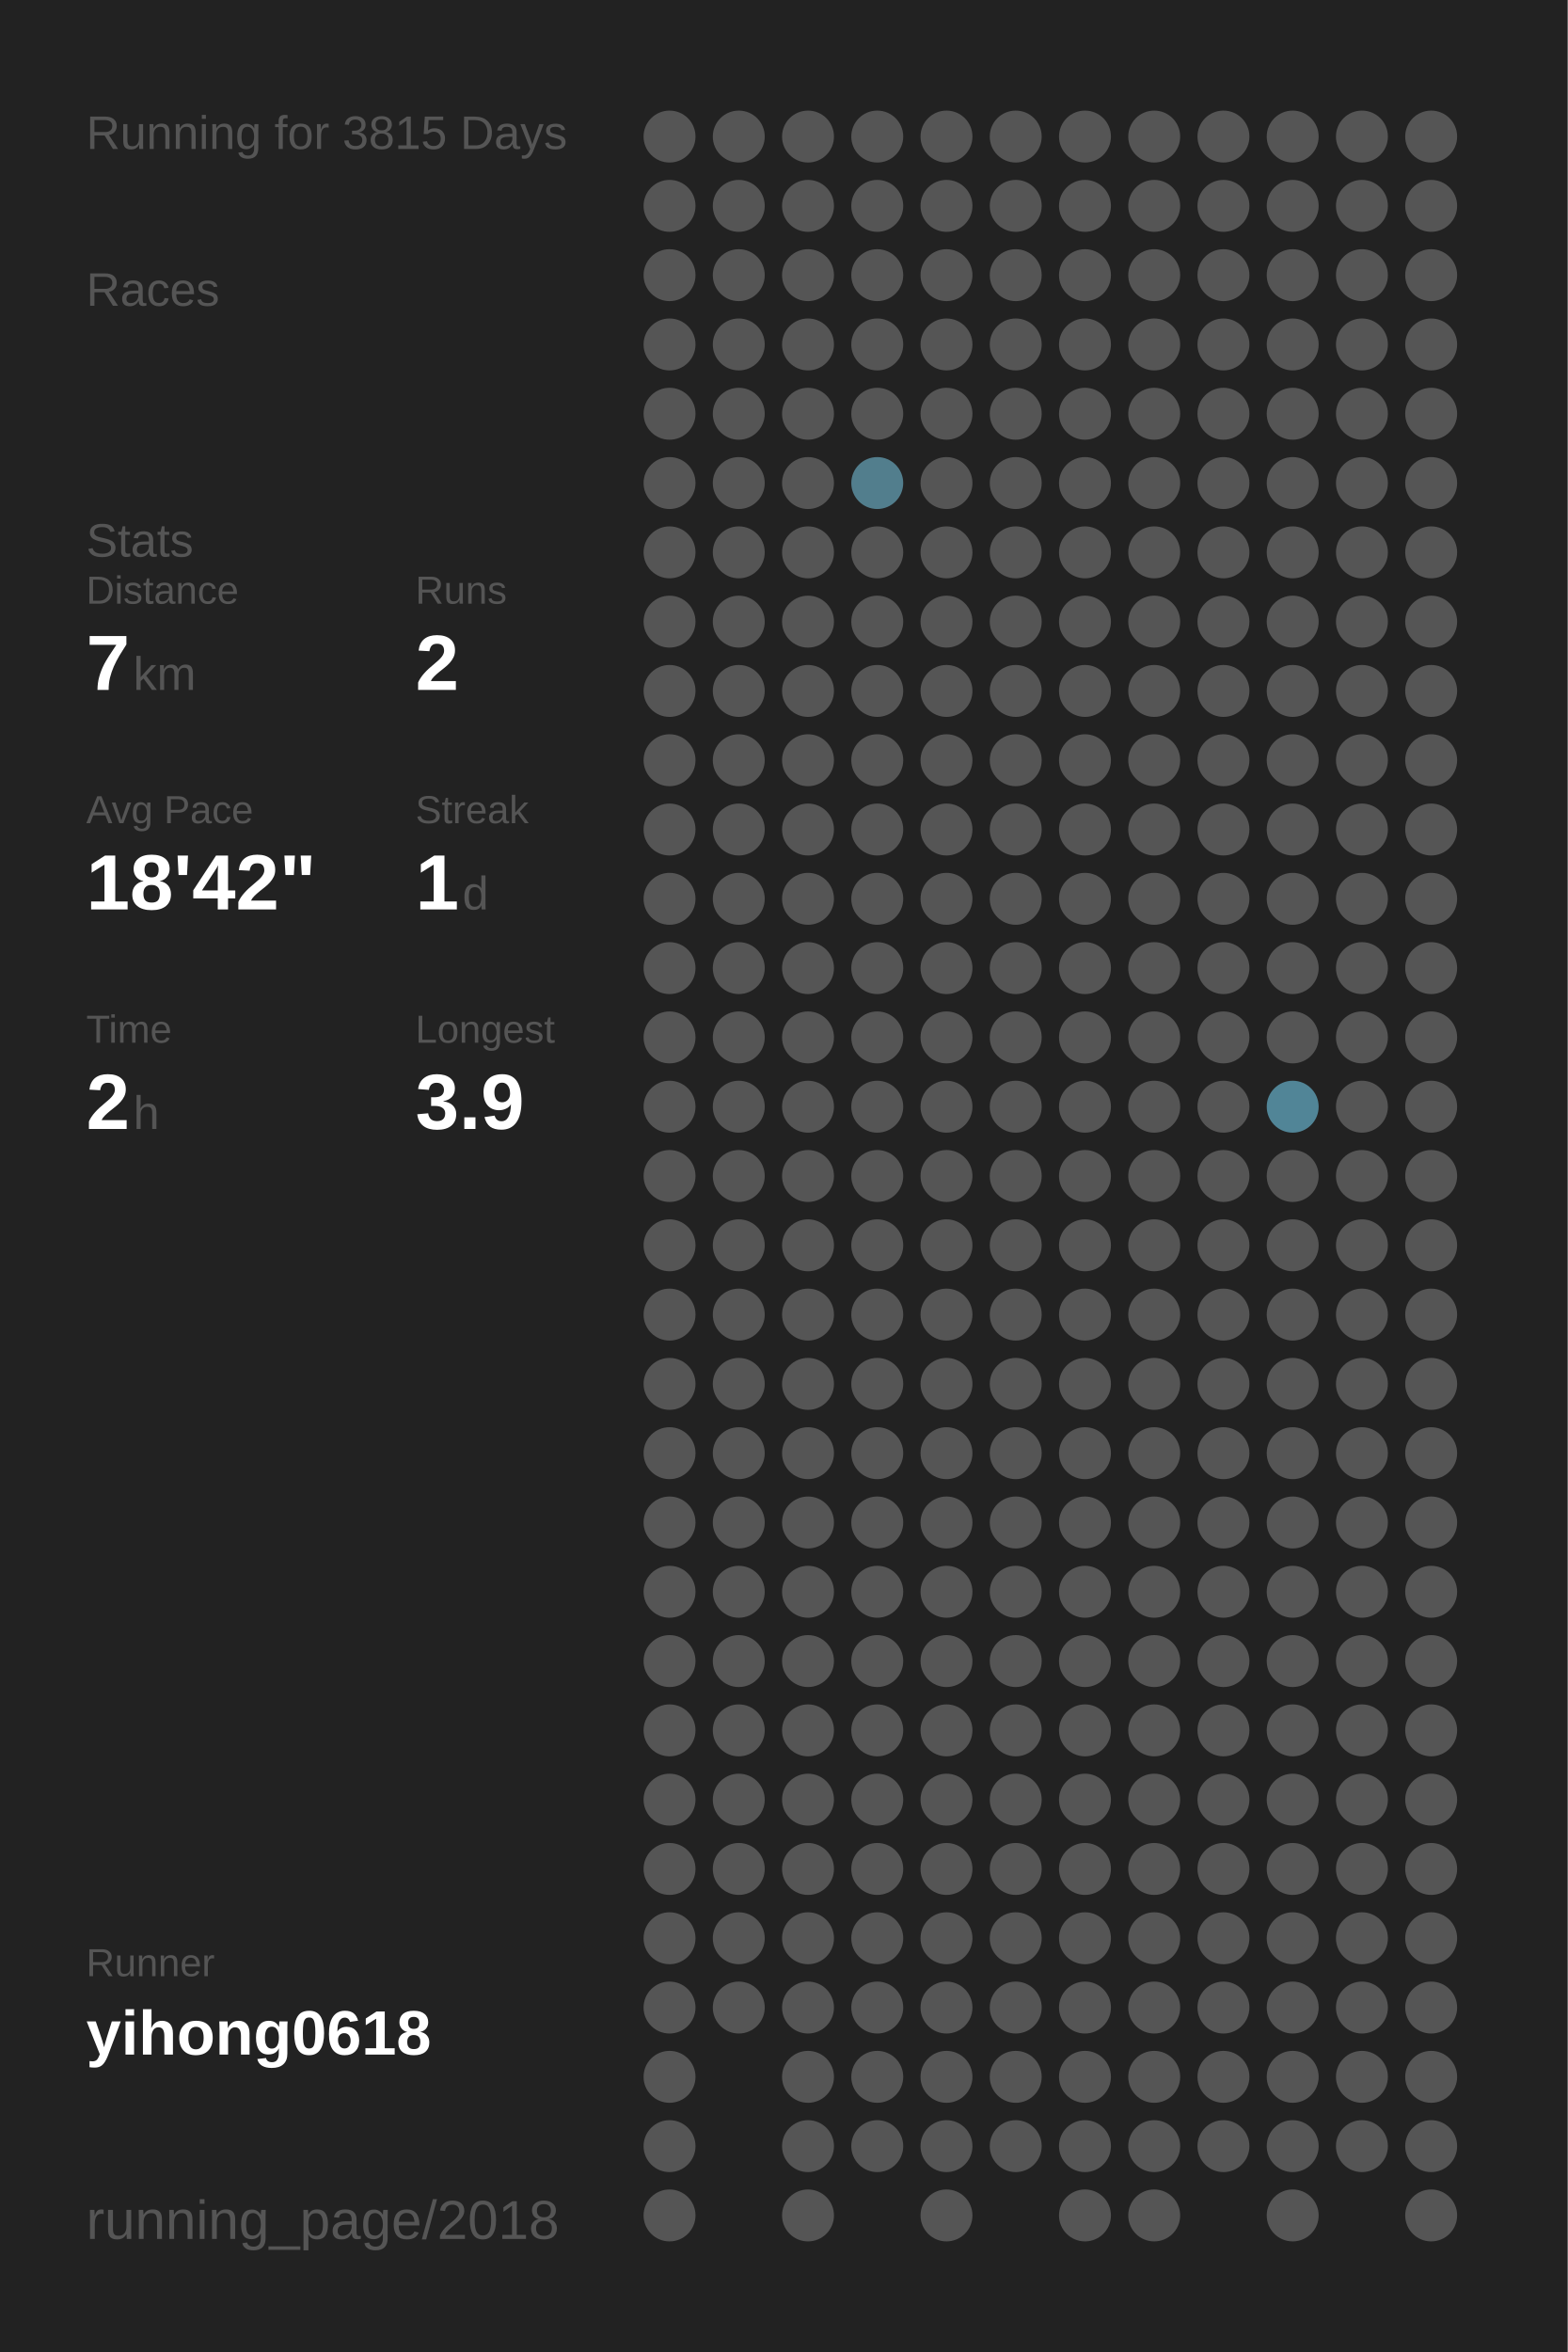
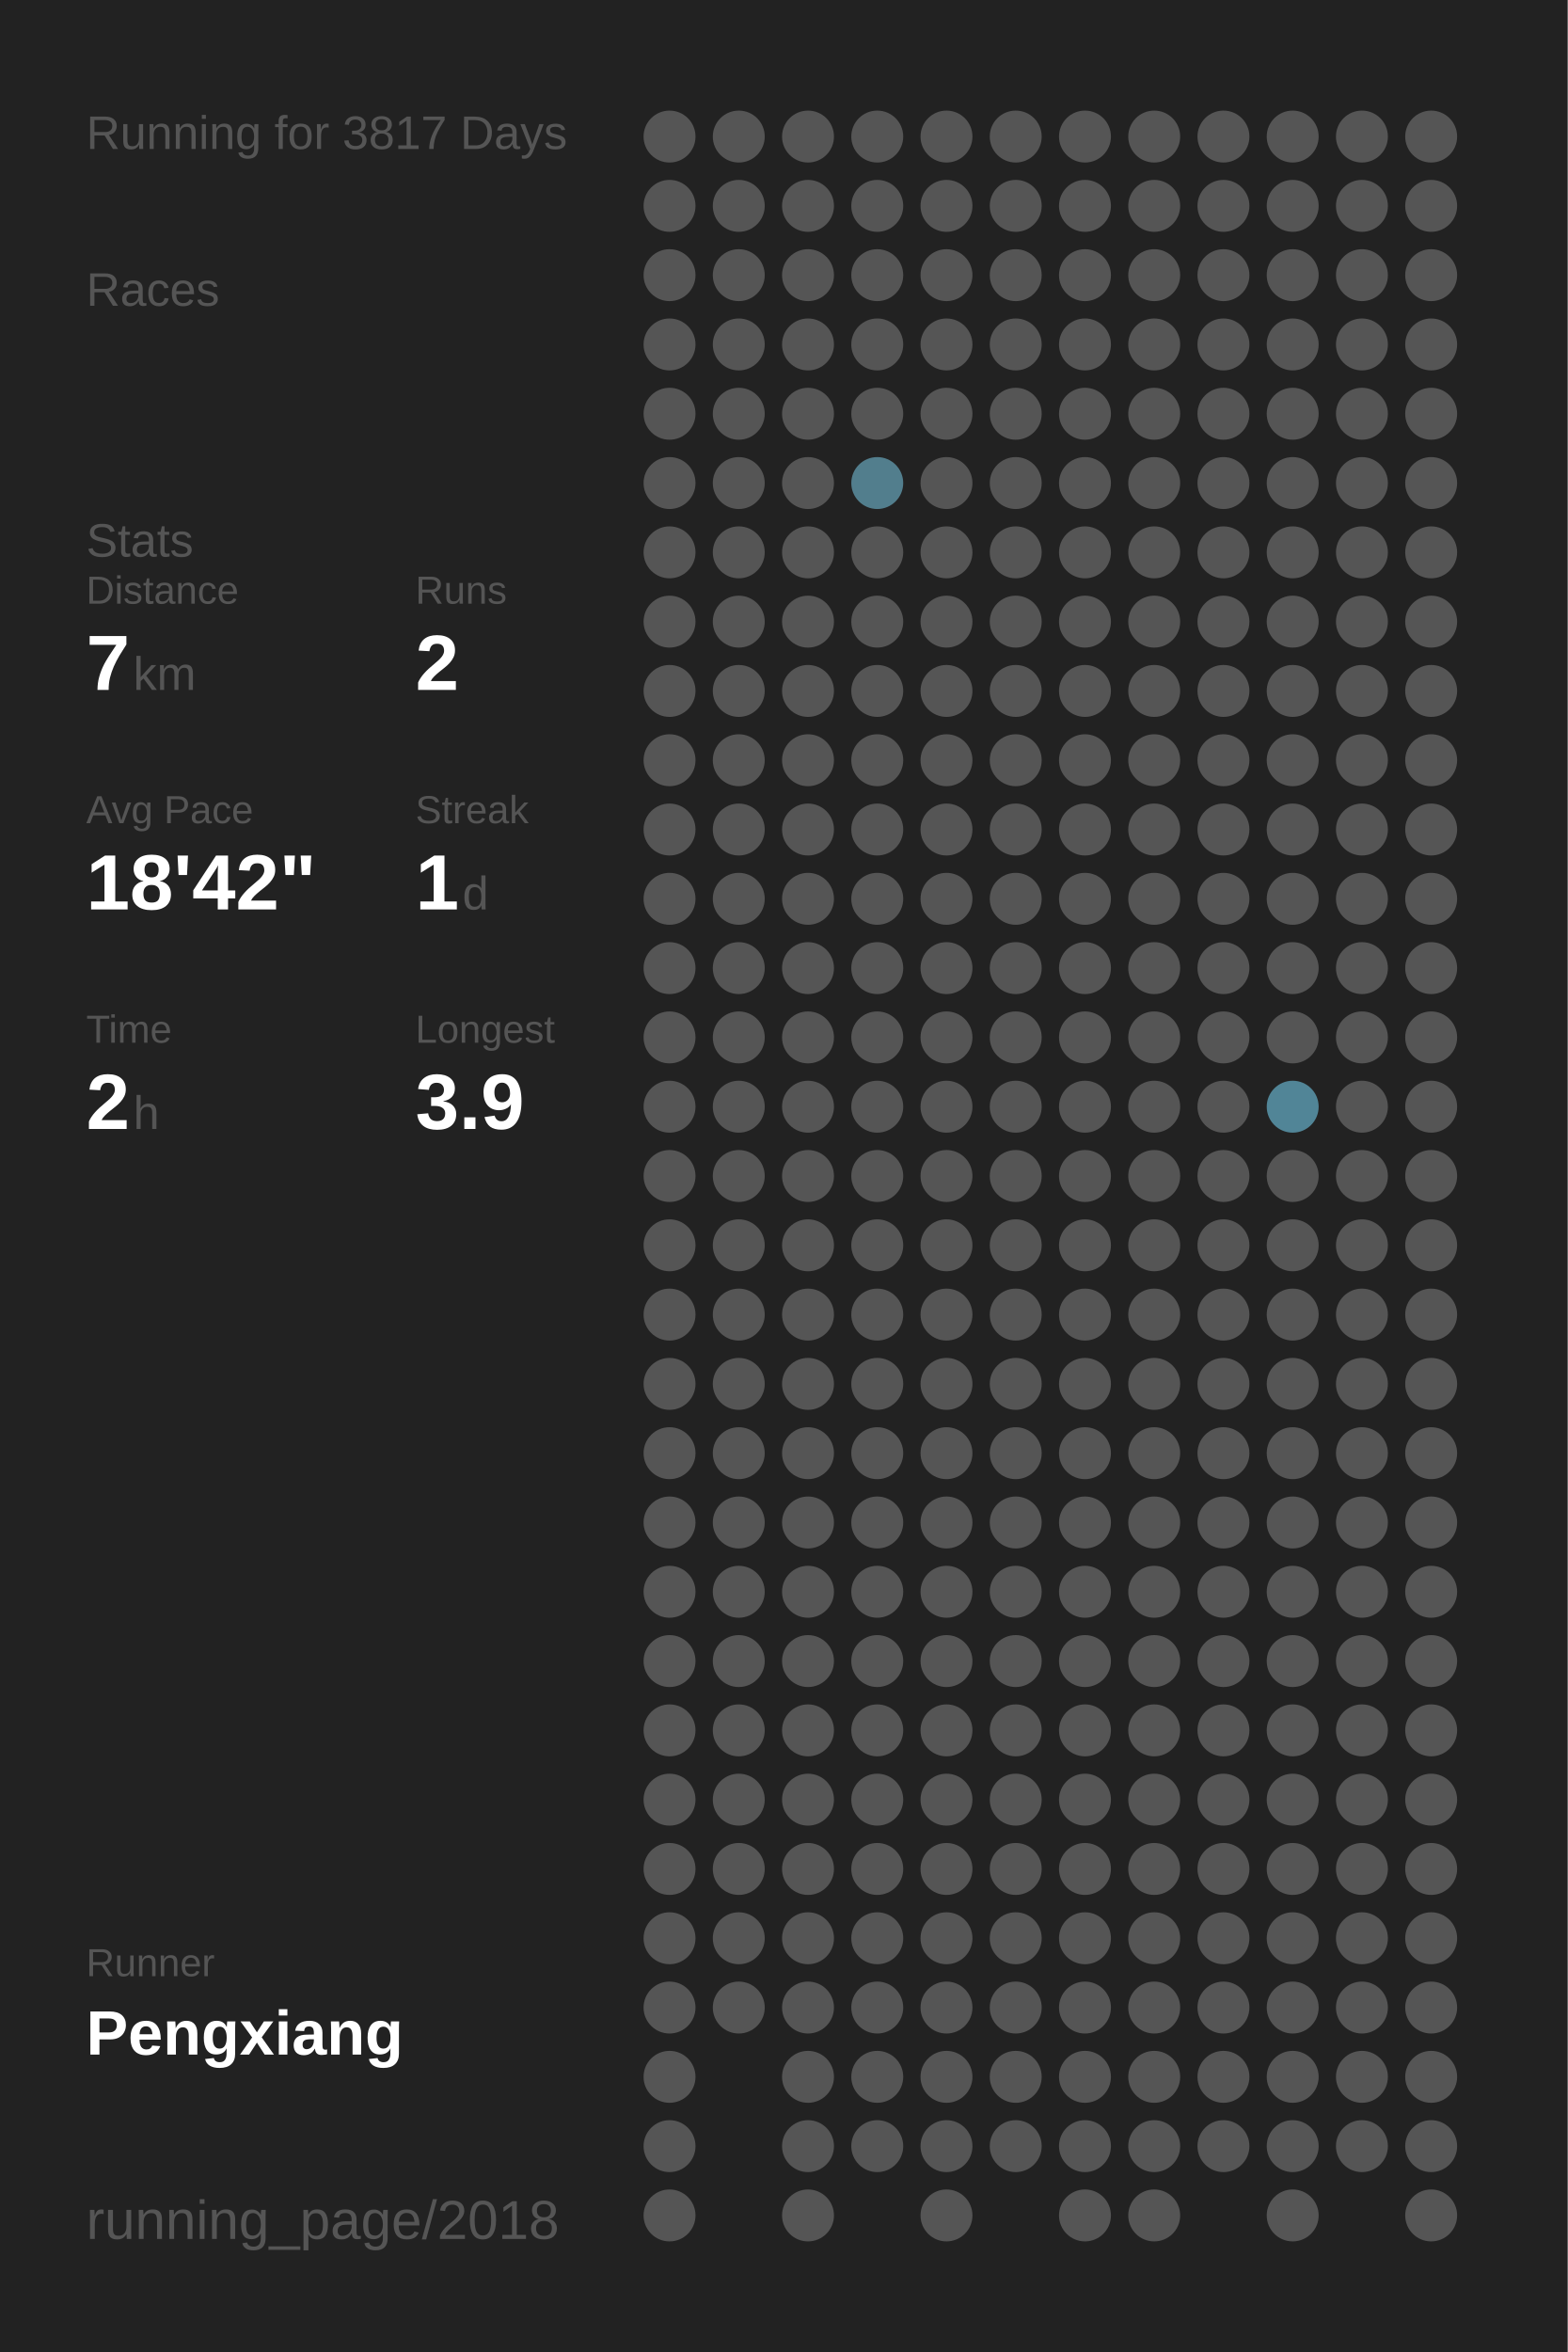
<svg xmlns="http://www.w3.org/2000/svg" baseProfile="full" height="300mm" version="1.1" viewBox="0,0,200,300" width="200mm">
  <defs />
  <rect fill="#222222" height="300" width="200" x="0" y="0" />
-   <text fill="#555555" style="font-size:6px; font-family:Arial;" x="11" y="19">Running for 3815 Days</text>
+   <text fill="#555555" style="font-size:6px; font-family:Arial;" x="11" y="19">Running for 3817 Days</text>
  <text fill="#555555" style="font-size:6px; font-family:Arial;" x="11" y="39">Races</text>
  <text fill="#555555" style="font-size:6px; font-family:Arial;" x="11" y="71">Stats</text>
  <text fill="#555555" style="font-size:5px; font-family:Arial;" x="11" y="77">Distance</text>
  <text fill="#FFFFFF" style="font-size:10px; font-family:Arial; font-weight:bold;" x="11" y="88">7</text>
  <text fill="#555555" style="font-size:6px; font-family:Arial;" x="17" y="88">km</text>
  <text fill="#555555" style="font-size:5px; font-family:Arial;" x="53" y="77">Runs</text>
  <text fill="#FFFFFF" style="font-size:10px; font-family:Arial; font-weight:bold;" x="53" y="88">2</text>
  <text fill="#555555" style="font-size:5px; font-family:Arial;" x="11" y="105">Avg Pace</text>
  <text fill="#FFFFFF" style="font-size:10px; font-family:Arial; font-weight:bold;" x="11" y="116">18'42"</text>
  <text fill="#555555" style="font-size:5px; font-family:Arial;" x="53" y="105">Streak</text>
  <text fill="#FFFFFF" style="font-size:10px; font-family:Arial; font-weight:bold;" x="53" y="116">1</text>
  <text fill="#555555" style="font-size:6px; font-family:Arial;" x="59" y="116">d</text>
  <text fill="#555555" style="font-size:5px; font-family:Arial;" x="11" y="133">Time</text>
  <text fill="#FFFFFF" style="font-size:10px; font-family:Arial; font-weight:bold;" x="11" y="144">2</text>
  <text fill="#555555" style="font-size:6px; font-family:Arial;" x="17" y="144">h</text>
  <text fill="#555555" style="font-size:5px; font-family:Arial;" x="53" y="133">Longest</text>
  <text fill="#FFFFFF" style="font-size:10px; font-family:Arial; font-weight:bold;" x="53" y="144">3.9</text>
  <text fill="#555555" style="font-size:5px; font-family:Arial;" x="11" y="252.065">Runner</text>
-   <text fill="#FFFFFF" style="font-size:8px; font-family:Arial; font-weight:bold;" x="11" y="262.065">yihong0618</text>
+   <text fill="#FFFFFF" style="font-size:8px; font-family:Arial; font-weight:bold;" x="11" y="262.065">Pengxiang</text>
  <text fill="#555555" style="font-size:7px; font-family:Arial;" x="11" y="285.581">running_page/2018</text>
  <circle cx="85.417" cy="17.419" fill="#555555" r="3.312" />
  <circle cx="85.417" cy="26.258" fill="#555555" r="3.312" />
  <circle cx="85.417" cy="35.097" fill="#555555" r="3.312" />
  <circle cx="85.417" cy="43.935" fill="#555555" r="3.312" />
  <circle cx="85.417" cy="52.774" fill="#555555" r="3.312" />
  <circle cx="85.417" cy="61.613" fill="#555555" r="3.312" />
  <circle cx="85.417" cy="70.452" fill="#555555" r="3.312" />
  <circle cx="85.417" cy="79.29" fill="#555555" r="3.312" />
  <circle cx="85.417" cy="88.129" fill="#555555" r="3.312" />
  <circle cx="85.417" cy="96.968" fill="#555555" r="3.312" />
  <circle cx="85.417" cy="105.806" fill="#555555" r="3.312" />
  <circle cx="85.417" cy="114.645" fill="#555555" r="3.312" />
  <circle cx="85.417" cy="123.484" fill="#555555" r="3.312" />
  <circle cx="85.417" cy="132.323" fill="#555555" r="3.312" />
  <circle cx="85.417" cy="141.161" fill="#555555" r="3.312" />
  <circle cx="85.417" cy="150" fill="#555555" r="3.312" />
  <circle cx="85.417" cy="158.839" fill="#555555" r="3.312" />
  <circle cx="85.417" cy="167.677" fill="#555555" r="3.312" />
  <circle cx="85.417" cy="176.516" fill="#555555" r="3.312" />
  <circle cx="85.417" cy="185.355" fill="#555555" r="3.312" />
  <circle cx="85.417" cy="194.194" fill="#555555" r="3.312" />
  <circle cx="85.417" cy="203.032" fill="#555555" r="3.312" />
  <circle cx="85.417" cy="211.871" fill="#555555" r="3.312" />
  <circle cx="85.417" cy="220.71" fill="#555555" r="3.312" />
  <circle cx="85.417" cy="229.548" fill="#555555" r="3.312" />
  <circle cx="85.417" cy="238.387" fill="#555555" r="3.312" />
  <circle cx="85.417" cy="247.226" fill="#555555" r="3.312" />
  <circle cx="85.417" cy="256.065" fill="#555555" r="3.312" />
  <circle cx="85.417" cy="264.903" fill="#555555" r="3.312" />
  <circle cx="85.417" cy="273.742" fill="#555555" r="3.312" />
  <circle cx="85.417" cy="282.581" fill="#555555" r="3.312" />
  <circle cx="94.25" cy="17.419" fill="#555555" r="3.312" />
  <circle cx="94.25" cy="26.258" fill="#555555" r="3.312" />
  <circle cx="94.25" cy="35.097" fill="#555555" r="3.312" />
  <circle cx="94.25" cy="43.935" fill="#555555" r="3.312" />
  <circle cx="94.25" cy="52.774" fill="#555555" r="3.312" />
  <circle cx="94.25" cy="61.613" fill="#555555" r="3.312" />
  <circle cx="94.25" cy="70.452" fill="#555555" r="3.312" />
  <circle cx="94.25" cy="79.29" fill="#555555" r="3.312" />
  <circle cx="94.25" cy="88.129" fill="#555555" r="3.312" />
  <circle cx="94.25" cy="96.968" fill="#555555" r="3.312" />
  <circle cx="94.25" cy="105.806" fill="#555555" r="3.312" />
  <circle cx="94.25" cy="114.645" fill="#555555" r="3.312" />
  <circle cx="94.25" cy="123.484" fill="#555555" r="3.312" />
  <circle cx="94.25" cy="132.323" fill="#555555" r="3.312" />
  <circle cx="94.25" cy="141.161" fill="#555555" r="3.312" />
  <circle cx="94.25" cy="150" fill="#555555" r="3.312" />
  <circle cx="94.25" cy="158.839" fill="#555555" r="3.312" />
  <circle cx="94.25" cy="167.677" fill="#555555" r="3.312" />
  <circle cx="94.25" cy="176.516" fill="#555555" r="3.312" />
  <circle cx="94.25" cy="185.355" fill="#555555" r="3.312" />
  <circle cx="94.25" cy="194.194" fill="#555555" r="3.312" />
  <circle cx="94.25" cy="203.032" fill="#555555" r="3.312" />
  <circle cx="94.25" cy="211.871" fill="#555555" r="3.312" />
  <circle cx="94.25" cy="220.71" fill="#555555" r="3.312" />
  <circle cx="94.25" cy="229.548" fill="#555555" r="3.312" />
  <circle cx="94.25" cy="238.387" fill="#555555" r="3.312" />
  <circle cx="94.25" cy="247.226" fill="#555555" r="3.312" />
  <circle cx="94.25" cy="256.065" fill="#555555" r="3.312" />
  <circle cx="103.083" cy="17.419" fill="#555555" r="3.312" />
  <circle cx="103.083" cy="26.258" fill="#555555" r="3.312" />
  <circle cx="103.083" cy="35.097" fill="#555555" r="3.312" />
  <circle cx="103.083" cy="43.935" fill="#555555" r="3.312" />
  <circle cx="103.083" cy="52.774" fill="#555555" r="3.312" />
  <circle cx="103.083" cy="61.613" fill="#555555" r="3.312" />
  <circle cx="103.083" cy="70.452" fill="#555555" r="3.312" />
  <circle cx="103.083" cy="79.29" fill="#555555" r="3.312" />
  <circle cx="103.083" cy="88.129" fill="#555555" r="3.312" />
  <circle cx="103.083" cy="96.968" fill="#555555" r="3.312" />
  <circle cx="103.083" cy="105.806" fill="#555555" r="3.312" />
  <circle cx="103.083" cy="114.645" fill="#555555" r="3.312" />
  <circle cx="103.083" cy="123.484" fill="#555555" r="3.312" />
  <circle cx="103.083" cy="132.323" fill="#555555" r="3.312" />
  <circle cx="103.083" cy="141.161" fill="#555555" r="3.312" />
  <circle cx="103.083" cy="150" fill="#555555" r="3.312" />
  <circle cx="103.083" cy="158.839" fill="#555555" r="3.312" />
  <circle cx="103.083" cy="167.677" fill="#555555" r="3.312" />
  <circle cx="103.083" cy="176.516" fill="#555555" r="3.312" />
  <circle cx="103.083" cy="185.355" fill="#555555" r="3.312" />
  <circle cx="103.083" cy="194.194" fill="#555555" r="3.312" />
  <circle cx="103.083" cy="203.032" fill="#555555" r="3.312" />
  <circle cx="103.083" cy="211.871" fill="#555555" r="3.312" />
  <circle cx="103.083" cy="220.71" fill="#555555" r="3.312" />
  <circle cx="103.083" cy="229.548" fill="#555555" r="3.312" />
  <circle cx="103.083" cy="238.387" fill="#555555" r="3.312" />
  <circle cx="103.083" cy="247.226" fill="#555555" r="3.312" />
  <circle cx="103.083" cy="256.065" fill="#555555" r="3.312" />
  <circle cx="103.083" cy="264.903" fill="#555555" r="3.312" />
  <circle cx="103.083" cy="273.742" fill="#555555" r="3.312" />
  <circle cx="103.083" cy="282.581" fill="#555555" r="3.312" />
  <circle cx="111.917" cy="17.419" fill="#555555" r="3.312" />
  <circle cx="111.917" cy="26.258" fill="#555555" r="3.312" />
  <circle cx="111.917" cy="35.097" fill="#555555" r="3.312" />
  <circle cx="111.917" cy="43.935" fill="#555555" r="3.312" />
  <circle cx="111.917" cy="52.774" fill="#555555" r="3.312" />
  <circle cx="111.917" cy="61.613" fill="#527e8d" r="3.312" />
  <circle cx="111.917" cy="70.452" fill="#555555" r="3.312" />
  <circle cx="111.917" cy="79.29" fill="#555555" r="3.312" />
  <circle cx="111.917" cy="88.129" fill="#555555" r="3.312" />
  <circle cx="111.917" cy="96.968" fill="#555555" r="3.312" />
  <circle cx="111.917" cy="105.806" fill="#555555" r="3.312" />
  <circle cx="111.917" cy="114.645" fill="#555555" r="3.312" />
  <circle cx="111.917" cy="123.484" fill="#555555" r="3.312" />
  <circle cx="111.917" cy="132.323" fill="#555555" r="3.312" />
  <circle cx="111.917" cy="141.161" fill="#555555" r="3.312" />
  <circle cx="111.917" cy="150" fill="#555555" r="3.312" />
  <circle cx="111.917" cy="158.839" fill="#555555" r="3.312" />
  <circle cx="111.917" cy="167.677" fill="#555555" r="3.312" />
  <circle cx="111.917" cy="176.516" fill="#555555" r="3.312" />
  <circle cx="111.917" cy="185.355" fill="#555555" r="3.312" />
  <circle cx="111.917" cy="194.194" fill="#555555" r="3.312" />
  <circle cx="111.917" cy="203.032" fill="#555555" r="3.312" />
  <circle cx="111.917" cy="211.871" fill="#555555" r="3.312" />
  <circle cx="111.917" cy="220.71" fill="#555555" r="3.312" />
  <circle cx="111.917" cy="229.548" fill="#555555" r="3.312" />
  <circle cx="111.917" cy="238.387" fill="#555555" r="3.312" />
  <circle cx="111.917" cy="247.226" fill="#555555" r="3.312" />
  <circle cx="111.917" cy="256.065" fill="#555555" r="3.312" />
  <circle cx="111.917" cy="264.903" fill="#555555" r="3.312" />
  <circle cx="111.917" cy="273.742" fill="#555555" r="3.312" />
  <circle cx="120.75" cy="17.419" fill="#555555" r="3.312" />
  <circle cx="120.75" cy="26.258" fill="#555555" r="3.312" />
  <circle cx="120.75" cy="35.097" fill="#555555" r="3.312" />
  <circle cx="120.75" cy="43.935" fill="#555555" r="3.312" />
  <circle cx="120.75" cy="52.774" fill="#555555" r="3.312" />
  <circle cx="120.75" cy="61.613" fill="#555555" r="3.312" />
  <circle cx="120.75" cy="70.452" fill="#555555" r="3.312" />
  <circle cx="120.75" cy="79.29" fill="#555555" r="3.312" />
  <circle cx="120.75" cy="88.129" fill="#555555" r="3.312" />
  <circle cx="120.75" cy="96.968" fill="#555555" r="3.312" />
  <circle cx="120.75" cy="105.806" fill="#555555" r="3.312" />
  <circle cx="120.75" cy="114.645" fill="#555555" r="3.312" />
  <circle cx="120.75" cy="123.484" fill="#555555" r="3.312" />
  <circle cx="120.75" cy="132.323" fill="#555555" r="3.312" />
  <circle cx="120.75" cy="141.161" fill="#555555" r="3.312" />
  <circle cx="120.75" cy="150" fill="#555555" r="3.312" />
  <circle cx="120.75" cy="158.839" fill="#555555" r="3.312" />
  <circle cx="120.75" cy="167.677" fill="#555555" r="3.312" />
  <circle cx="120.75" cy="176.516" fill="#555555" r="3.312" />
  <circle cx="120.75" cy="185.355" fill="#555555" r="3.312" />
  <circle cx="120.75" cy="194.194" fill="#555555" r="3.312" />
  <circle cx="120.75" cy="203.032" fill="#555555" r="3.312" />
  <circle cx="120.75" cy="211.871" fill="#555555" r="3.312" />
  <circle cx="120.75" cy="220.71" fill="#555555" r="3.312" />
  <circle cx="120.75" cy="229.548" fill="#555555" r="3.312" />
  <circle cx="120.75" cy="238.387" fill="#555555" r="3.312" />
  <circle cx="120.75" cy="247.226" fill="#555555" r="3.312" />
  <circle cx="120.75" cy="256.065" fill="#555555" r="3.312" />
  <circle cx="120.75" cy="264.903" fill="#555555" r="3.312" />
  <circle cx="120.75" cy="273.742" fill="#555555" r="3.312" />
  <circle cx="120.75" cy="282.581" fill="#555555" r="3.312" />
  <circle cx="129.583" cy="17.419" fill="#555555" r="3.312" />
  <circle cx="129.583" cy="26.258" fill="#555555" r="3.312" />
  <circle cx="129.583" cy="35.097" fill="#555555" r="3.312" />
  <circle cx="129.583" cy="43.935" fill="#555555" r="3.312" />
  <circle cx="129.583" cy="52.774" fill="#555555" r="3.312" />
  <circle cx="129.583" cy="61.613" fill="#555555" r="3.312" />
  <circle cx="129.583" cy="70.452" fill="#555555" r="3.312" />
  <circle cx="129.583" cy="79.29" fill="#555555" r="3.312" />
  <circle cx="129.583" cy="88.129" fill="#555555" r="3.312" />
  <circle cx="129.583" cy="96.968" fill="#555555" r="3.312" />
  <circle cx="129.583" cy="105.806" fill="#555555" r="3.312" />
  <circle cx="129.583" cy="114.645" fill="#555555" r="3.312" />
  <circle cx="129.583" cy="123.484" fill="#555555" r="3.312" />
  <circle cx="129.583" cy="132.323" fill="#555555" r="3.312" />
  <circle cx="129.583" cy="141.161" fill="#555555" r="3.312" />
  <circle cx="129.583" cy="150" fill="#555555" r="3.312" />
  <circle cx="129.583" cy="158.839" fill="#555555" r="3.312" />
  <circle cx="129.583" cy="167.677" fill="#555555" r="3.312" />
  <circle cx="129.583" cy="176.516" fill="#555555" r="3.312" />
  <circle cx="129.583" cy="185.355" fill="#555555" r="3.312" />
  <circle cx="129.583" cy="194.194" fill="#555555" r="3.312" />
  <circle cx="129.583" cy="203.032" fill="#555555" r="3.312" />
  <circle cx="129.583" cy="211.871" fill="#555555" r="3.312" />
  <circle cx="129.583" cy="220.71" fill="#555555" r="3.312" />
  <circle cx="129.583" cy="229.548" fill="#555555" r="3.312" />
  <circle cx="129.583" cy="238.387" fill="#555555" r="3.312" />
  <circle cx="129.583" cy="247.226" fill="#555555" r="3.312" />
  <circle cx="129.583" cy="256.065" fill="#555555" r="3.312" />
  <circle cx="129.583" cy="264.903" fill="#555555" r="3.312" />
  <circle cx="129.583" cy="273.742" fill="#555555" r="3.312" />
  <circle cx="138.417" cy="17.419" fill="#555555" r="3.312" />
  <circle cx="138.417" cy="26.258" fill="#555555" r="3.312" />
  <circle cx="138.417" cy="35.097" fill="#555555" r="3.312" />
  <circle cx="138.417" cy="43.935" fill="#555555" r="3.312" />
  <circle cx="138.417" cy="52.774" fill="#555555" r="3.312" />
  <circle cx="138.417" cy="61.613" fill="#555555" r="3.312" />
  <circle cx="138.417" cy="70.452" fill="#555555" r="3.312" />
  <circle cx="138.417" cy="79.29" fill="#555555" r="3.312" />
  <circle cx="138.417" cy="88.129" fill="#555555" r="3.312" />
  <circle cx="138.417" cy="96.968" fill="#555555" r="3.312" />
  <circle cx="138.417" cy="105.806" fill="#555555" r="3.312" />
  <circle cx="138.417" cy="114.645" fill="#555555" r="3.312" />
  <circle cx="138.417" cy="123.484" fill="#555555" r="3.312" />
  <circle cx="138.417" cy="132.323" fill="#555555" r="3.312" />
  <circle cx="138.417" cy="141.161" fill="#555555" r="3.312" />
  <circle cx="138.417" cy="150" fill="#555555" r="3.312" />
  <circle cx="138.417" cy="158.839" fill="#555555" r="3.312" />
  <circle cx="138.417" cy="167.677" fill="#555555" r="3.312" />
  <circle cx="138.417" cy="176.516" fill="#555555" r="3.312" />
  <circle cx="138.417" cy="185.355" fill="#555555" r="3.312" />
  <circle cx="138.417" cy="194.194" fill="#555555" r="3.312" />
  <circle cx="138.417" cy="203.032" fill="#555555" r="3.312" />
  <circle cx="138.417" cy="211.871" fill="#555555" r="3.312" />
  <circle cx="138.417" cy="220.71" fill="#555555" r="3.312" />
  <circle cx="138.417" cy="229.548" fill="#555555" r="3.312" />
  <circle cx="138.417" cy="238.387" fill="#555555" r="3.312" />
  <circle cx="138.417" cy="247.226" fill="#555555" r="3.312" />
  <circle cx="138.417" cy="256.065" fill="#555555" r="3.312" />
  <circle cx="138.417" cy="264.903" fill="#555555" r="3.312" />
  <circle cx="138.417" cy="273.742" fill="#555555" r="3.312" />
  <circle cx="138.417" cy="282.581" fill="#555555" r="3.312" />
  <circle cx="147.25" cy="17.419" fill="#555555" r="3.312" />
  <circle cx="147.25" cy="26.258" fill="#555555" r="3.312" />
  <circle cx="147.25" cy="35.097" fill="#555555" r="3.312" />
  <circle cx="147.25" cy="43.935" fill="#555555" r="3.312" />
  <circle cx="147.25" cy="52.774" fill="#555555" r="3.312" />
  <circle cx="147.25" cy="61.613" fill="#555555" r="3.312" />
  <circle cx="147.25" cy="70.452" fill="#555555" r="3.312" />
  <circle cx="147.25" cy="79.29" fill="#555555" r="3.312" />
  <circle cx="147.25" cy="88.129" fill="#555555" r="3.312" />
  <circle cx="147.25" cy="96.968" fill="#555555" r="3.312" />
  <circle cx="147.25" cy="105.806" fill="#555555" r="3.312" />
  <circle cx="147.25" cy="114.645" fill="#555555" r="3.312" />
  <circle cx="147.25" cy="123.484" fill="#555555" r="3.312" />
  <circle cx="147.25" cy="132.323" fill="#555555" r="3.312" />
  <circle cx="147.25" cy="141.161" fill="#555555" r="3.312" />
  <circle cx="147.25" cy="150" fill="#555555" r="3.312" />
  <circle cx="147.25" cy="158.839" fill="#555555" r="3.312" />
  <circle cx="147.25" cy="167.677" fill="#555555" r="3.312" />
  <circle cx="147.25" cy="176.516" fill="#555555" r="3.312" />
  <circle cx="147.25" cy="185.355" fill="#555555" r="3.312" />
  <circle cx="147.25" cy="194.194" fill="#555555" r="3.312" />
  <circle cx="147.25" cy="203.032" fill="#555555" r="3.312" />
  <circle cx="147.25" cy="211.871" fill="#555555" r="3.312" />
  <circle cx="147.25" cy="220.71" fill="#555555" r="3.312" />
  <circle cx="147.25" cy="229.548" fill="#555555" r="3.312" />
  <circle cx="147.25" cy="238.387" fill="#555555" r="3.312" />
  <circle cx="147.25" cy="247.226" fill="#555555" r="3.312" />
  <circle cx="147.25" cy="256.065" fill="#555555" r="3.312" />
  <circle cx="147.25" cy="264.903" fill="#555555" r="3.312" />
  <circle cx="147.25" cy="273.742" fill="#555555" r="3.312" />
  <circle cx="147.25" cy="282.581" fill="#555555" r="3.312" />
  <circle cx="156.083" cy="17.419" fill="#555555" r="3.312" />
  <circle cx="156.083" cy="26.258" fill="#555555" r="3.312" />
  <circle cx="156.083" cy="35.097" fill="#555555" r="3.312" />
  <circle cx="156.083" cy="43.935" fill="#555555" r="3.312" />
  <circle cx="156.083" cy="52.774" fill="#555555" r="3.312" />
  <circle cx="156.083" cy="61.613" fill="#555555" r="3.312" />
  <circle cx="156.083" cy="70.452" fill="#555555" r="3.312" />
  <circle cx="156.083" cy="79.29" fill="#555555" r="3.312" />
  <circle cx="156.083" cy="88.129" fill="#555555" r="3.312" />
  <circle cx="156.083" cy="96.968" fill="#555555" r="3.312" />
  <circle cx="156.083" cy="105.806" fill="#555555" r="3.312" />
  <circle cx="156.083" cy="114.645" fill="#555555" r="3.312" />
  <circle cx="156.083" cy="123.484" fill="#555555" r="3.312" />
  <circle cx="156.083" cy="132.323" fill="#555555" r="3.312" />
  <circle cx="156.083" cy="141.161" fill="#555555" r="3.312" />
  <circle cx="156.083" cy="150" fill="#555555" r="3.312" />
  <circle cx="156.083" cy="158.839" fill="#555555" r="3.312" />
  <circle cx="156.083" cy="167.677" fill="#555555" r="3.312" />
  <circle cx="156.083" cy="176.516" fill="#555555" r="3.312" />
  <circle cx="156.083" cy="185.355" fill="#555555" r="3.312" />
  <circle cx="156.083" cy="194.194" fill="#555555" r="3.312" />
  <circle cx="156.083" cy="203.032" fill="#555555" r="3.312" />
  <circle cx="156.083" cy="211.871" fill="#555555" r="3.312" />
  <circle cx="156.083" cy="220.71" fill="#555555" r="3.312" />
  <circle cx="156.083" cy="229.548" fill="#555555" r="3.312" />
  <circle cx="156.083" cy="238.387" fill="#555555" r="3.312" />
  <circle cx="156.083" cy="247.226" fill="#555555" r="3.312" />
  <circle cx="156.083" cy="256.065" fill="#555555" r="3.312" />
  <circle cx="156.083" cy="264.903" fill="#555555" r="3.312" />
  <circle cx="156.083" cy="273.742" fill="#555555" r="3.312" />
  <circle cx="164.917" cy="17.419" fill="#555555" r="3.312" />
  <circle cx="164.917" cy="26.258" fill="#555555" r="3.312" />
  <circle cx="164.917" cy="35.097" fill="#555555" r="3.312" />
  <circle cx="164.917" cy="43.935" fill="#555555" r="3.312" />
  <circle cx="164.917" cy="52.774" fill="#555555" r="3.312" />
  <circle cx="164.917" cy="61.613" fill="#555555" r="3.312" />
  <circle cx="164.917" cy="70.452" fill="#555555" r="3.312" />
  <circle cx="164.917" cy="79.29" fill="#555555" r="3.312" />
  <circle cx="164.917" cy="88.129" fill="#555555" r="3.312" />
  <circle cx="164.917" cy="96.968" fill="#555555" r="3.312" />
  <circle cx="164.917" cy="105.806" fill="#555555" r="3.312" />
  <circle cx="164.917" cy="114.645" fill="#555555" r="3.312" />
  <circle cx="164.917" cy="123.484" fill="#555555" r="3.312" />
  <circle cx="164.917" cy="132.323" fill="#555555" r="3.312" />
  <circle cx="164.917" cy="141.161" fill="#518597" r="3.312" />
  <circle cx="164.917" cy="150" fill="#555555" r="3.312" />
  <circle cx="164.917" cy="158.839" fill="#555555" r="3.312" />
  <circle cx="164.917" cy="167.677" fill="#555555" r="3.312" />
  <circle cx="164.917" cy="176.516" fill="#555555" r="3.312" />
  <circle cx="164.917" cy="185.355" fill="#555555" r="3.312" />
  <circle cx="164.917" cy="194.194" fill="#555555" r="3.312" />
  <circle cx="164.917" cy="203.032" fill="#555555" r="3.312" />
  <circle cx="164.917" cy="211.871" fill="#555555" r="3.312" />
  <circle cx="164.917" cy="220.71" fill="#555555" r="3.312" />
  <circle cx="164.917" cy="229.548" fill="#555555" r="3.312" />
  <circle cx="164.917" cy="238.387" fill="#555555" r="3.312" />
  <circle cx="164.917" cy="247.226" fill="#555555" r="3.312" />
  <circle cx="164.917" cy="256.065" fill="#555555" r="3.312" />
  <circle cx="164.917" cy="264.903" fill="#555555" r="3.312" />
  <circle cx="164.917" cy="273.742" fill="#555555" r="3.312" />
  <circle cx="164.917" cy="282.581" fill="#555555" r="3.312" />
  <circle cx="173.75" cy="17.419" fill="#555555" r="3.312" />
  <circle cx="173.75" cy="26.258" fill="#555555" r="3.312" />
  <circle cx="173.75" cy="35.097" fill="#555555" r="3.312" />
  <circle cx="173.75" cy="43.935" fill="#555555" r="3.312" />
  <circle cx="173.75" cy="52.774" fill="#555555" r="3.312" />
  <circle cx="173.75" cy="61.613" fill="#555555" r="3.312" />
  <circle cx="173.75" cy="70.452" fill="#555555" r="3.312" />
  <circle cx="173.75" cy="79.29" fill="#555555" r="3.312" />
  <circle cx="173.75" cy="88.129" fill="#555555" r="3.312" />
  <circle cx="173.75" cy="96.968" fill="#555555" r="3.312" />
  <circle cx="173.75" cy="105.806" fill="#555555" r="3.312" />
  <circle cx="173.75" cy="114.645" fill="#555555" r="3.312" />
  <circle cx="173.75" cy="123.484" fill="#555555" r="3.312" />
  <circle cx="173.75" cy="132.323" fill="#555555" r="3.312" />
  <circle cx="173.75" cy="141.161" fill="#555555" r="3.312" />
  <circle cx="173.75" cy="150" fill="#555555" r="3.312" />
  <circle cx="173.75" cy="158.839" fill="#555555" r="3.312" />
  <circle cx="173.75" cy="167.677" fill="#555555" r="3.312" />
  <circle cx="173.75" cy="176.516" fill="#555555" r="3.312" />
  <circle cx="173.75" cy="185.355" fill="#555555" r="3.312" />
  <circle cx="173.75" cy="194.194" fill="#555555" r="3.312" />
  <circle cx="173.75" cy="203.032" fill="#555555" r="3.312" />
  <circle cx="173.75" cy="211.871" fill="#555555" r="3.312" />
  <circle cx="173.75" cy="220.71" fill="#555555" r="3.312" />
  <circle cx="173.75" cy="229.548" fill="#555555" r="3.312" />
  <circle cx="173.75" cy="238.387" fill="#555555" r="3.312" />
  <circle cx="173.75" cy="247.226" fill="#555555" r="3.312" />
  <circle cx="173.75" cy="256.065" fill="#555555" r="3.312" />
  <circle cx="173.75" cy="264.903" fill="#555555" r="3.312" />
  <circle cx="173.75" cy="273.742" fill="#555555" r="3.312" />
  <circle cx="182.583" cy="17.419" fill="#555555" r="3.312" />
  <circle cx="182.583" cy="26.258" fill="#555555" r="3.312" />
  <circle cx="182.583" cy="35.097" fill="#555555" r="3.312" />
  <circle cx="182.583" cy="43.935" fill="#555555" r="3.312" />
  <circle cx="182.583" cy="52.774" fill="#555555" r="3.312" />
  <circle cx="182.583" cy="61.613" fill="#555555" r="3.312" />
  <circle cx="182.583" cy="70.452" fill="#555555" r="3.312" />
  <circle cx="182.583" cy="79.29" fill="#555555" r="3.312" />
  <circle cx="182.583" cy="88.129" fill="#555555" r="3.312" />
  <circle cx="182.583" cy="96.968" fill="#555555" r="3.312" />
  <circle cx="182.583" cy="105.806" fill="#555555" r="3.312" />
  <circle cx="182.583" cy="114.645" fill="#555555" r="3.312" />
  <circle cx="182.583" cy="123.484" fill="#555555" r="3.312" />
  <circle cx="182.583" cy="132.323" fill="#555555" r="3.312" />
  <circle cx="182.583" cy="141.161" fill="#555555" r="3.312" />
  <circle cx="182.583" cy="150" fill="#555555" r="3.312" />
  <circle cx="182.583" cy="158.839" fill="#555555" r="3.312" />
  <circle cx="182.583" cy="167.677" fill="#555555" r="3.312" />
  <circle cx="182.583" cy="176.516" fill="#555555" r="3.312" />
  <circle cx="182.583" cy="185.355" fill="#555555" r="3.312" />
  <circle cx="182.583" cy="194.194" fill="#555555" r="3.312" />
  <circle cx="182.583" cy="203.032" fill="#555555" r="3.312" />
  <circle cx="182.583" cy="211.871" fill="#555555" r="3.312" />
  <circle cx="182.583" cy="220.71" fill="#555555" r="3.312" />
  <circle cx="182.583" cy="229.548" fill="#555555" r="3.312" />
  <circle cx="182.583" cy="238.387" fill="#555555" r="3.312" />
  <circle cx="182.583" cy="247.226" fill="#555555" r="3.312" />
  <circle cx="182.583" cy="256.065" fill="#555555" r="3.312" />
  <circle cx="182.583" cy="264.903" fill="#555555" r="3.312" />
  <circle cx="182.583" cy="273.742" fill="#555555" r="3.312" />
  <circle cx="182.583" cy="282.581" fill="#555555" r="3.312" />
</svg>
